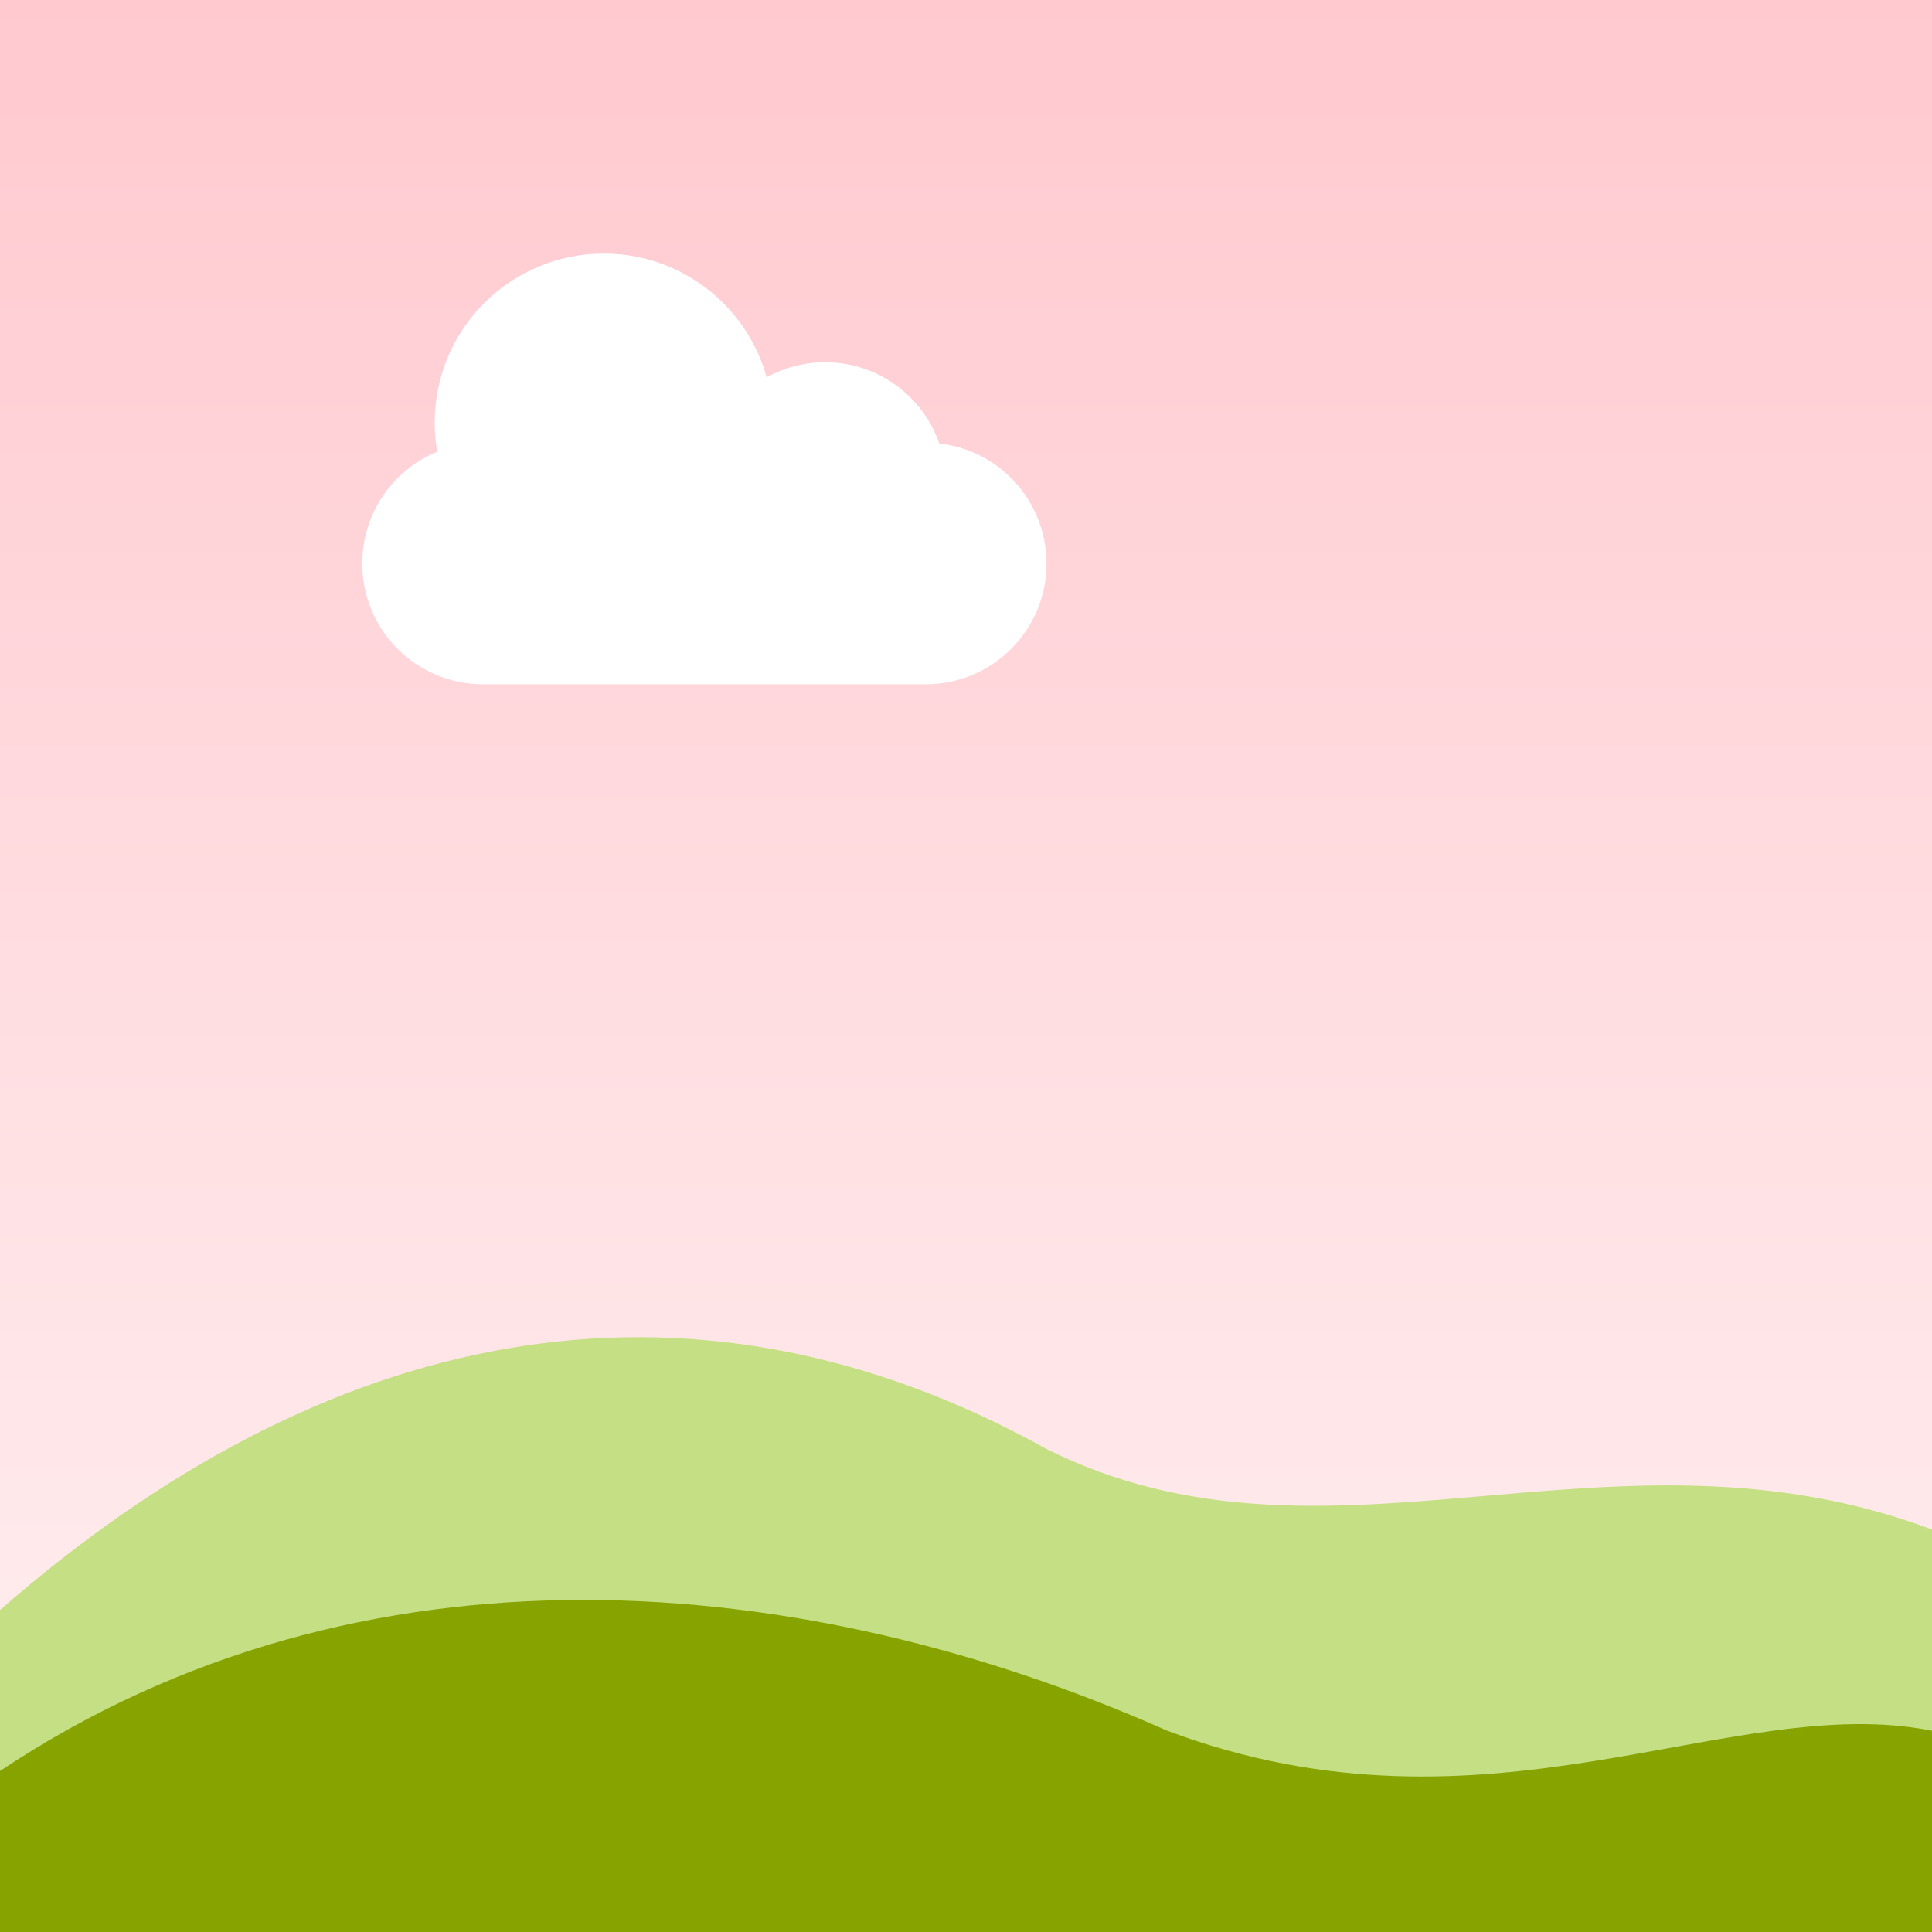
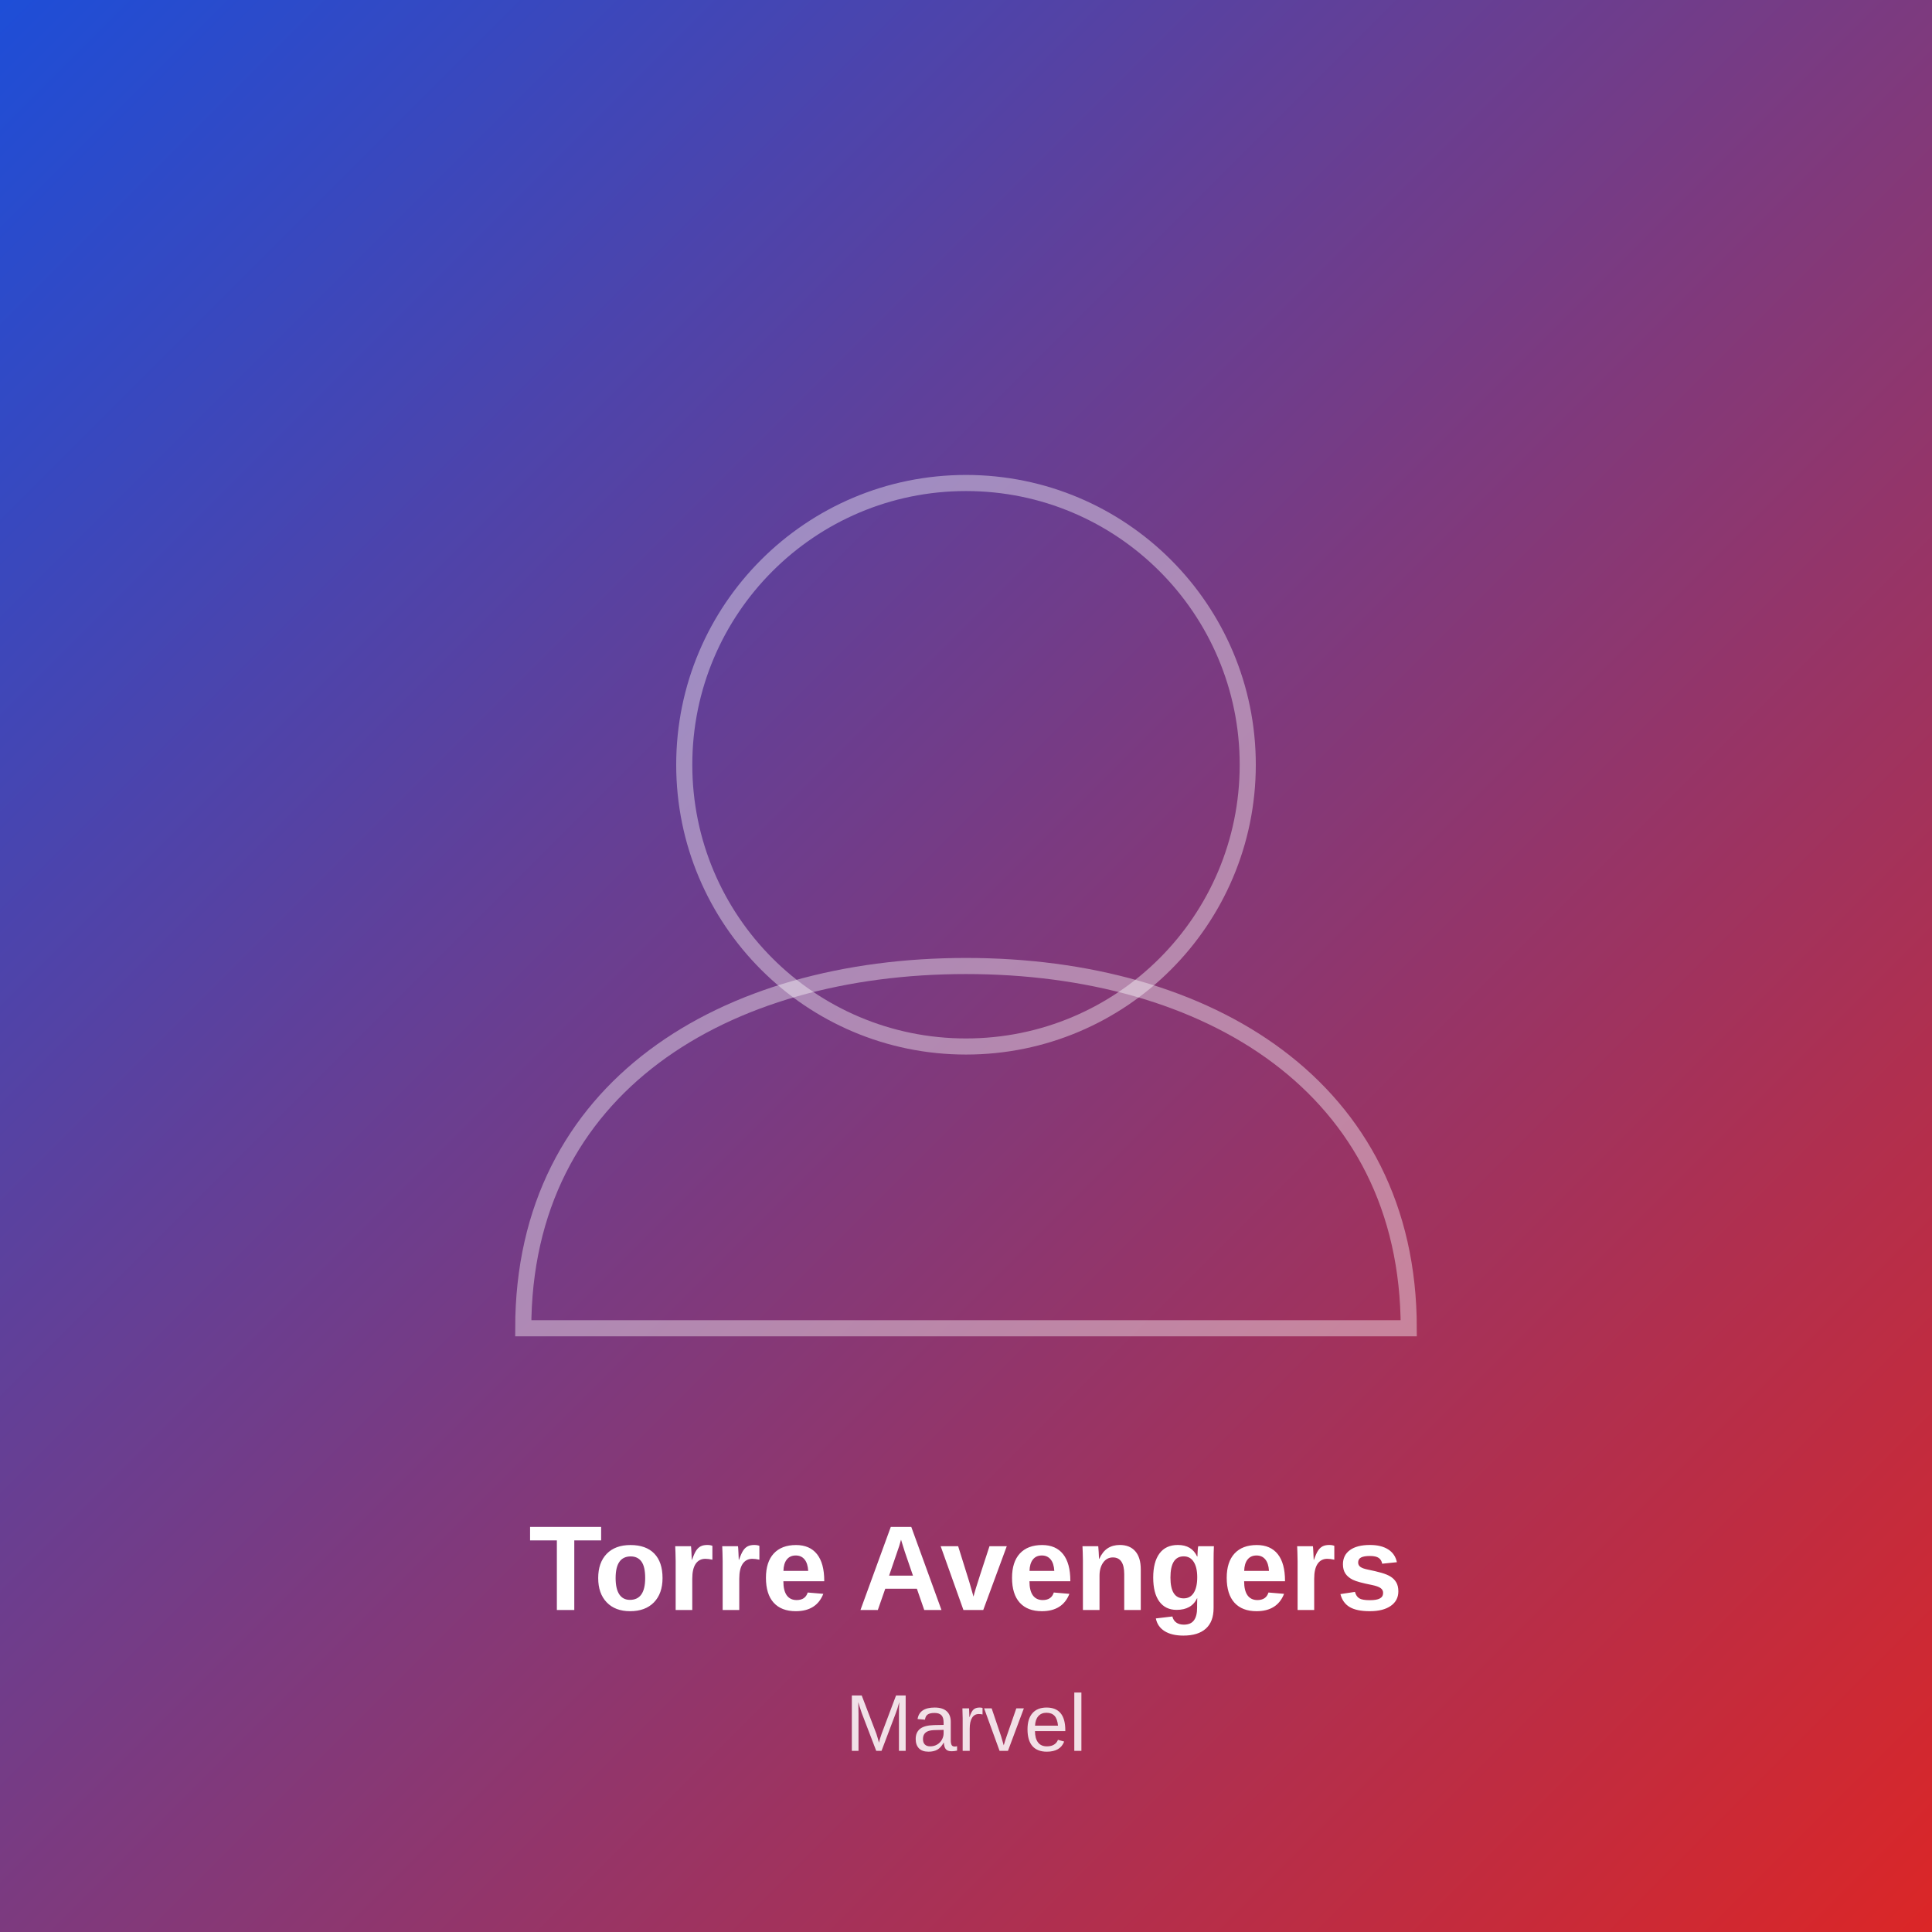
- <svg xmlns="http://www.w3.org/2000/svg" width="480" height="480" viewBox="0 0 480 480" role="img" aria-label="Imagen de relleno">
+ <svg xmlns="http://www.w3.org/2000/svg" width="480" height="480" viewBox="0 0 480 480" role="img" aria-label="Torre Avengers">
  <defs>
-     <linearGradient id="cielo" x1="0" y1="0" x2="0" y2="1">
-       <stop offset="0" stop-color="#FFC9CF" />
-       <stop offset="1" stop-color="#FFF1F2" />
+     <linearGradient id="g" x1="0" y1="0" x2="1" y2="1">
+       <stop offset="0" stop-color="#1d4ed8" />
+       <stop offset="1" stop-color="#dc2626" />
    </linearGradient>
  </defs>
-   <rect width="480" height="480" fill="url(#cielo)" />
-   <g fill="#ffffff">
-     <rect x="90" y="110" width="170" height="60" rx="30" />
-     <circle cx="150" cy="105" r="42" />
-     <circle cx="205" cy="120" r="30" />
+   <rect width="480" height="480" fill="url(#g)" />
+   <g fill="none" stroke="#ffffff" stroke-opacity="0.4" stroke-width="4">
+     <circle cx="240" cy="190" r="70" />
+     <path d="M130 330c0-60 50-90 110-90s110 30 110 90z" />
  </g>
-   <path d="M0 400 C80 330 170 310 260 360 C330 395 400 350 480 380 L480 480 L0 480 Z" fill="#C5E084" />
-   <path d="M0 440 C90 380 200 390 290 430 C370 460 430 420 480 430 L480 480 L0 480 Z" fill="#87A300" />
+   <text x="240" y="400" text-anchor="middle" font-family="Arial, sans-serif" font-size="30" font-weight="700" fill="#ffffff">Torre Avengers</text>
+   <text x="240" y="435" text-anchor="middle" font-family="Arial, sans-serif" font-size="20" fill="#ffffff" fill-opacity="0.85">Marvel</text>
</svg>
